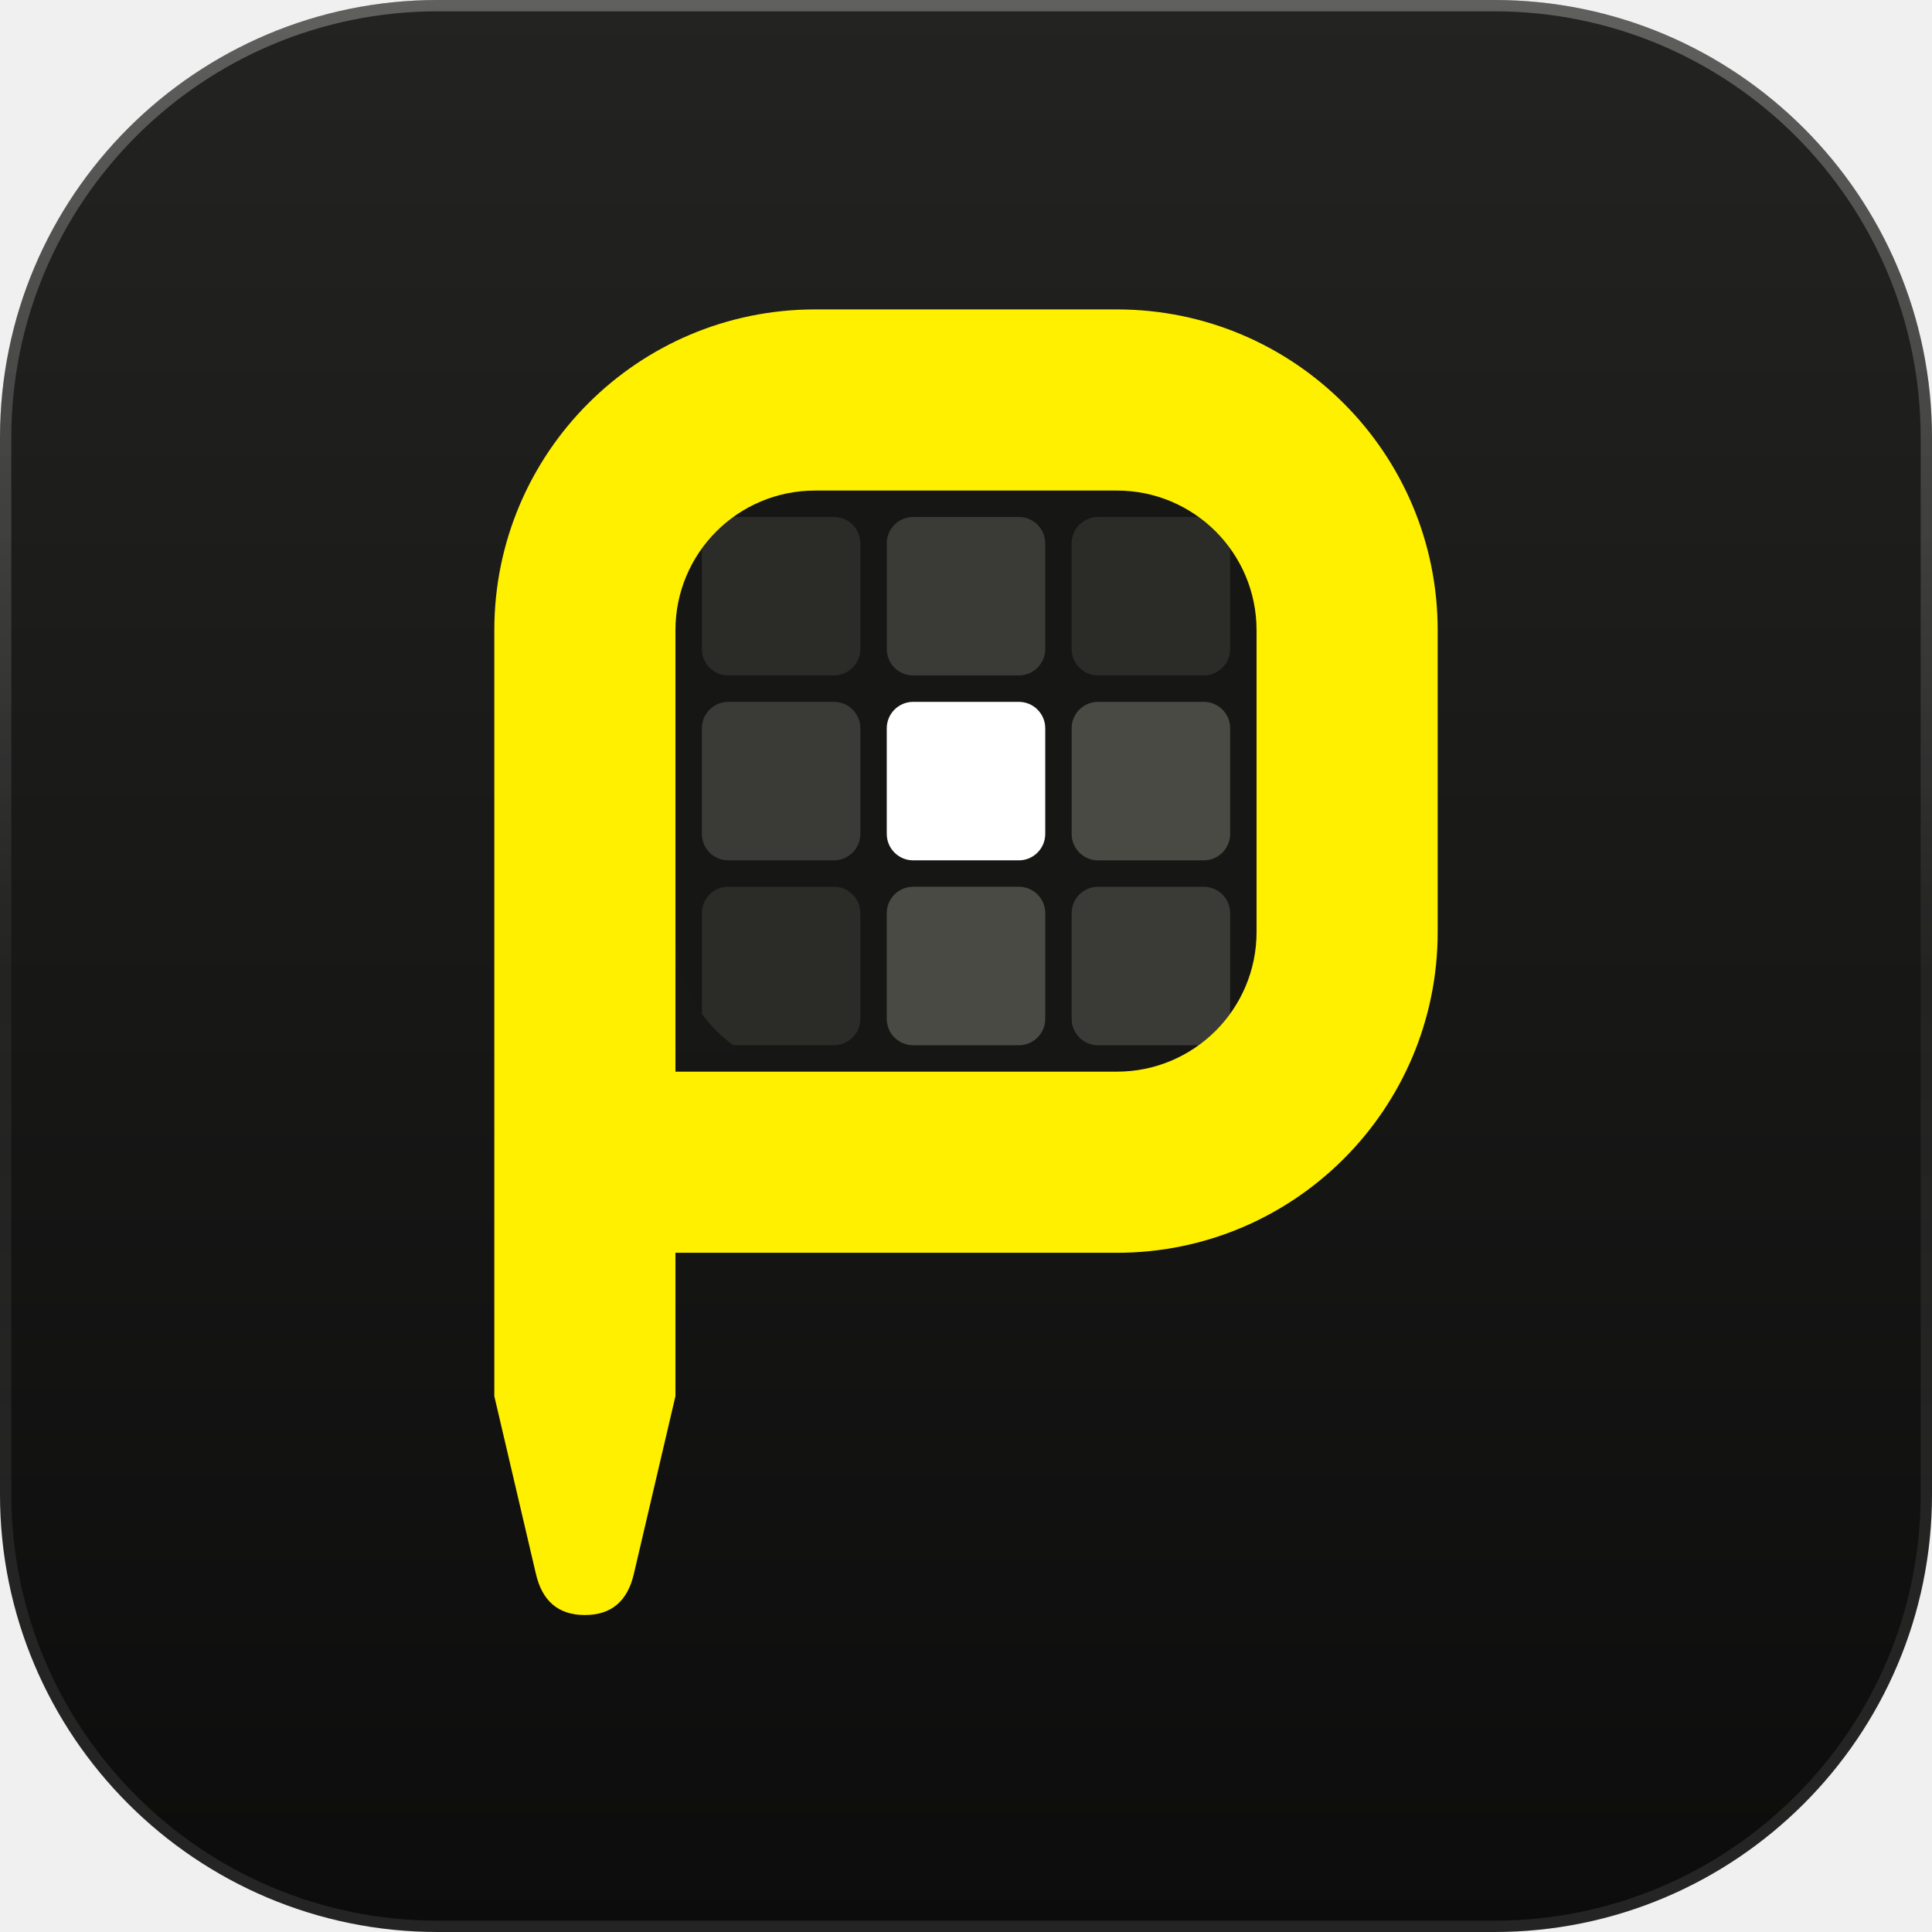
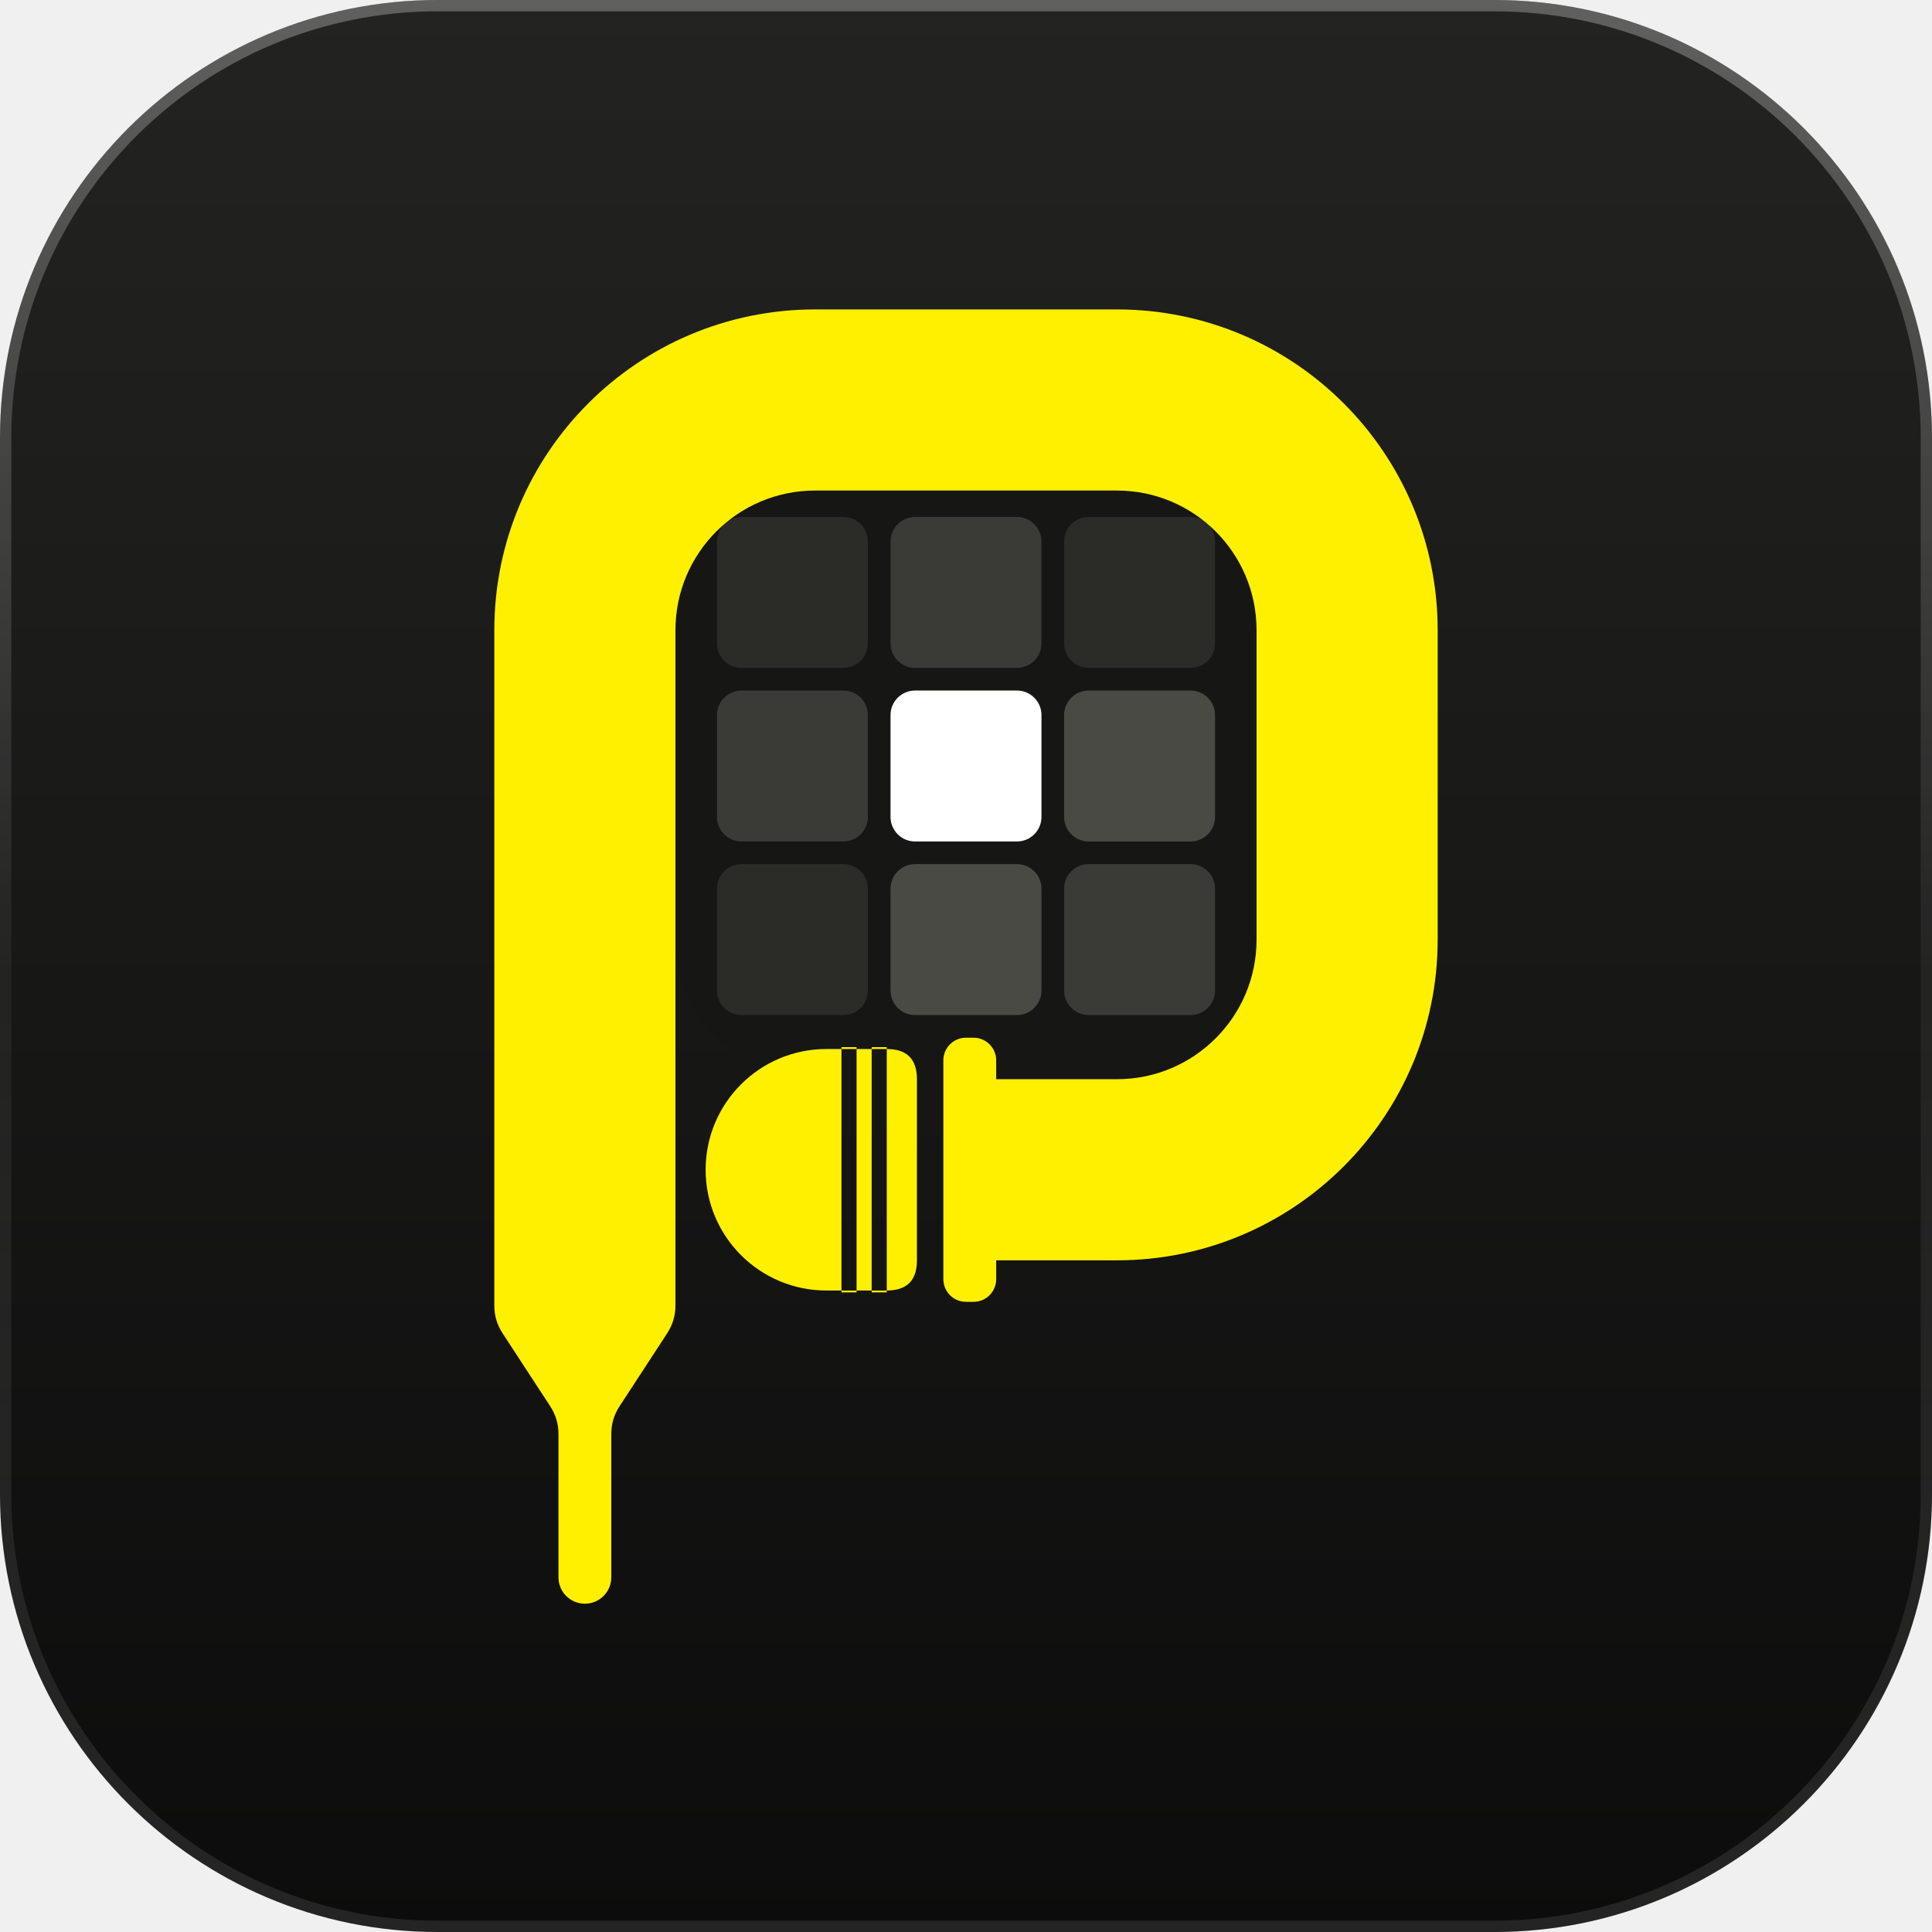
<svg xmlns="http://www.w3.org/2000/svg" viewBox="0 0 1024 1024" width="1024" height="1024">
  <defs>
    <linearGradient id="ground" x1="0" y1="0" x2="0" y2="1">
      <stop offset="0" stop-color="#232321" />
      <stop offset="1" stop-color="#0C0C0C" />
    </linearGradient>
    <linearGradient id="rim" x1="0" y1="0" x2="0" y2="1">
      <stop offset="0" stop-color="#FFFFFF" stop-opacity=".28" />
      <stop offset=".5" stop-color="#FFFFFF" stop-opacity=".05" />
      <stop offset="1" stop-color="#FFFFFF" stop-opacity=".10" />
    </linearGradient>
    <clipPath id="tile">
      <rect width="1024" height="1024" rx="232" />
    </clipPath>
    <clipPath id="well">
-       <rect x="388" y="272" width="308" height="308" rx="74" />
+       <rect x="358" y="260" width="308" height="312" rx="74" />
    </clipPath>
  </defs>
  <g clip-path="url(#tile)">
    <rect width="1024" height="1024" fill="url(#ground)" />
-     <g id="mark" transform="translate(-30 -12)">
+     <g id="mark">
      <g id="detail" clip-path="url(#well)">
-         <rect x="388" y="272" width="308" height="308" fill="#161615" />
-         <g>
-           <rect x="402" y="286" width="84" height="84" rx="14" fill="#2B2B28" />
-           <rect x="500" y="286" width="84" height="84" rx="14" fill="#3A3A36" />
-           <rect x="598" y="286" width="84" height="84" rx="14" fill="#2B2B28" />
-           <rect x="402" y="384" width="84" height="84" rx="14" fill="#3A3A36" />
-           <rect x="598" y="384" width="84" height="84" rx="14" fill="#4A4A45" />
-           <rect x="402" y="482" width="84" height="84" rx="14" fill="#2B2B28" />
-           <rect x="500" y="482" width="84" height="84" rx="14" fill="#4A4A45" />
-           <rect x="598" y="482" width="84" height="84" rx="14" fill="#3A3A36" />
-         </g>
-         <rect x="500" y="384" width="84" height="84" rx="14" fill="#FFFFFF" />
+         <rect x="358" y="260" width="308" height="312" fill="#161615" />
+         <rect x="380" y="274" width="80" height="80" rx="13" fill="#2B2B28" />
+         <rect x="472" y="274" width="80" height="80" rx="13" fill="#3A3A36" />
+         <rect x="564" y="274" width="80" height="80" rx="13" fill="#2B2B28" />
+         <rect x="380" y="366" width="80" height="80" rx="13" fill="#3A3A36" />
+         <rect x="564" y="366" width="80" height="80" rx="13" fill="#4A4A45" />
+         <rect x="380" y="458" width="80" height="80" rx="13" fill="#2B2B28" />
+         <rect x="472" y="458" width="80" height="80" rx="13" fill="#4A4A45" />
+         <rect x="564" y="458" width="80" height="80" rx="13" fill="#3A3A36" />
+         <rect x="472" y="366" width="80" height="80" rx="13" fill="#FFFFFF" />
      </g>
-       <rect id="pixel" x="472" y="356" width="140" height="140" rx="30" fill="#FFFFFF" display="none" />
-       <path fill="#FFF000" fill-rule="evenodd" d="M462 176 H622 A170 170 0 0 1 792 346 V506 A170 170 0 0 1 622 676 H388 V752 L366 846 Q361 868 340 868 Q319 868 314 846 L292 752 V346 A170 170 0 0 1 462 176 Z M462 272 A74 74 0 0 0 388 346 V580 H622 A74 74 0 0 0 696 506 V346 A74 74 0 0 0 622 272 Z" />
+       <rect id="pixel" x="442" y="336" width="140" height="140" rx="30" fill="#FFFFFF" display="none" />
+       <path id="body" fill="#FFF000" d="M524 668 H592 A170 170 0 0 0 762 498 V334 A170 170 0 0 0 592 164 H432 A170 170 0 0 0 262 334 V692 Q262 700 266.4 706.7 L291.6 745.3 Q296 752 296 760 V836 A14 14 0 0 0 324 836 V760 Q324 752 328.4 745.3 L353.6 706.7 Q358 700 358 692 V334 A74 74 0 0 1 432 260 H592 A74 74 0 0 1 666 334 V498 A74 74 0 0 1 592 572 H524 Z" />
+       <rect id="collar" x="500" y="550" width="28" height="140" rx="12" fill="#FFF000" />
+       <path id="bulb" fill="#FFF000" fill-rule="evenodd" d="M470 556 Q486 556 486 572 V668 Q486 684 470 684 H438 A64 64 0 0 1 438 556 Z M446 555 h8 v130 h-8 Z M462 555 h8 v130 h-8 Z" />
    </g>
  </g>
  <rect x="3" y="3" width="1018" height="1018" rx="229" fill="none" stroke="url(#rim)" stroke-width="6" />
</svg>
